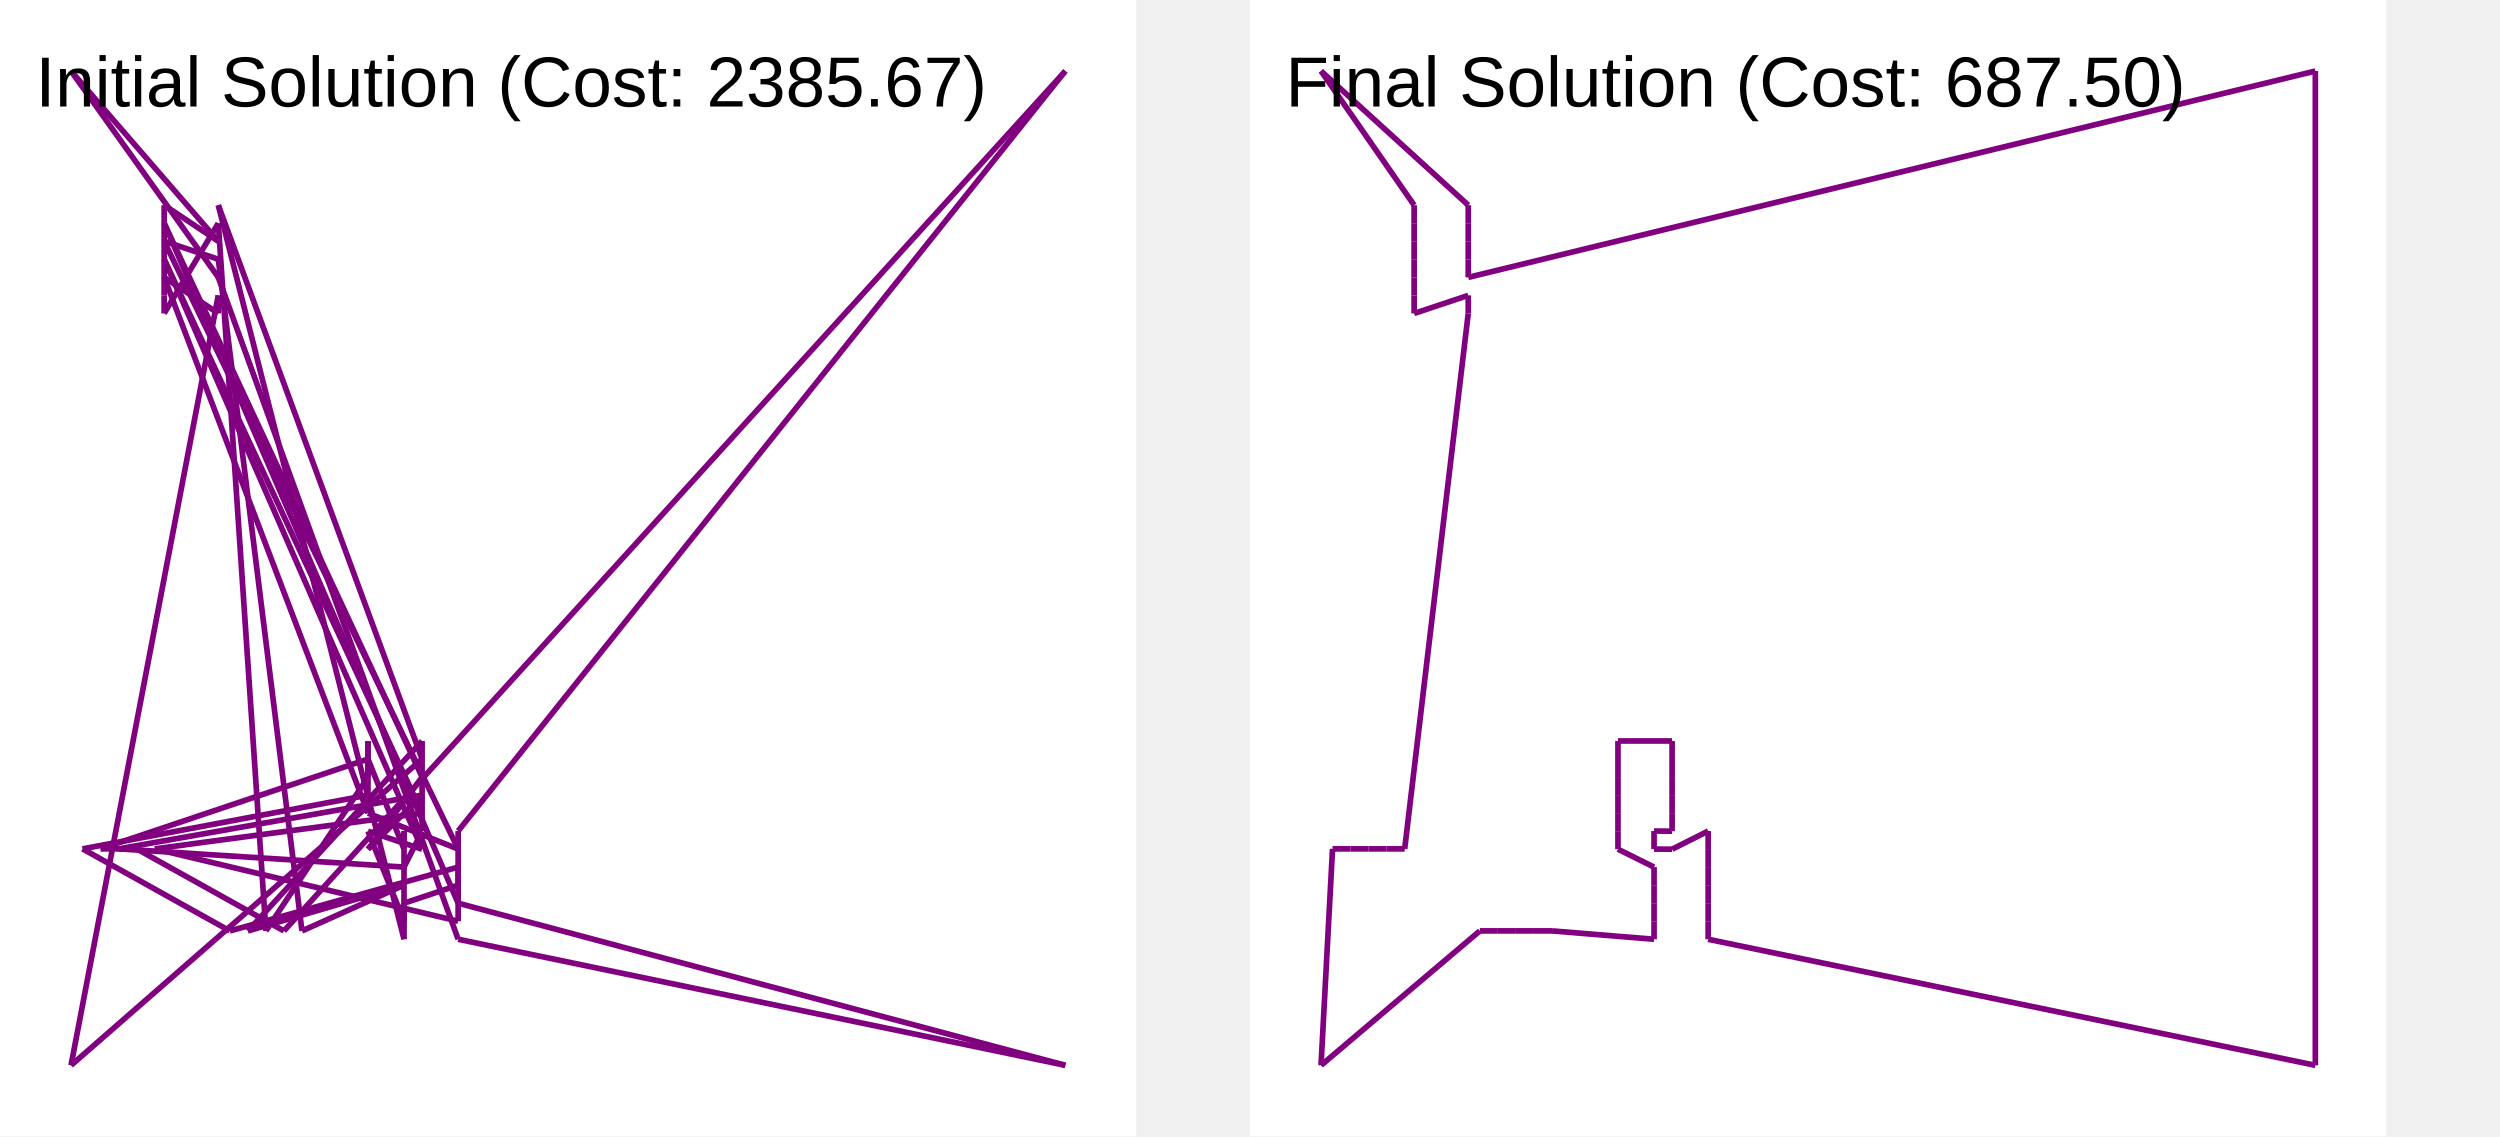
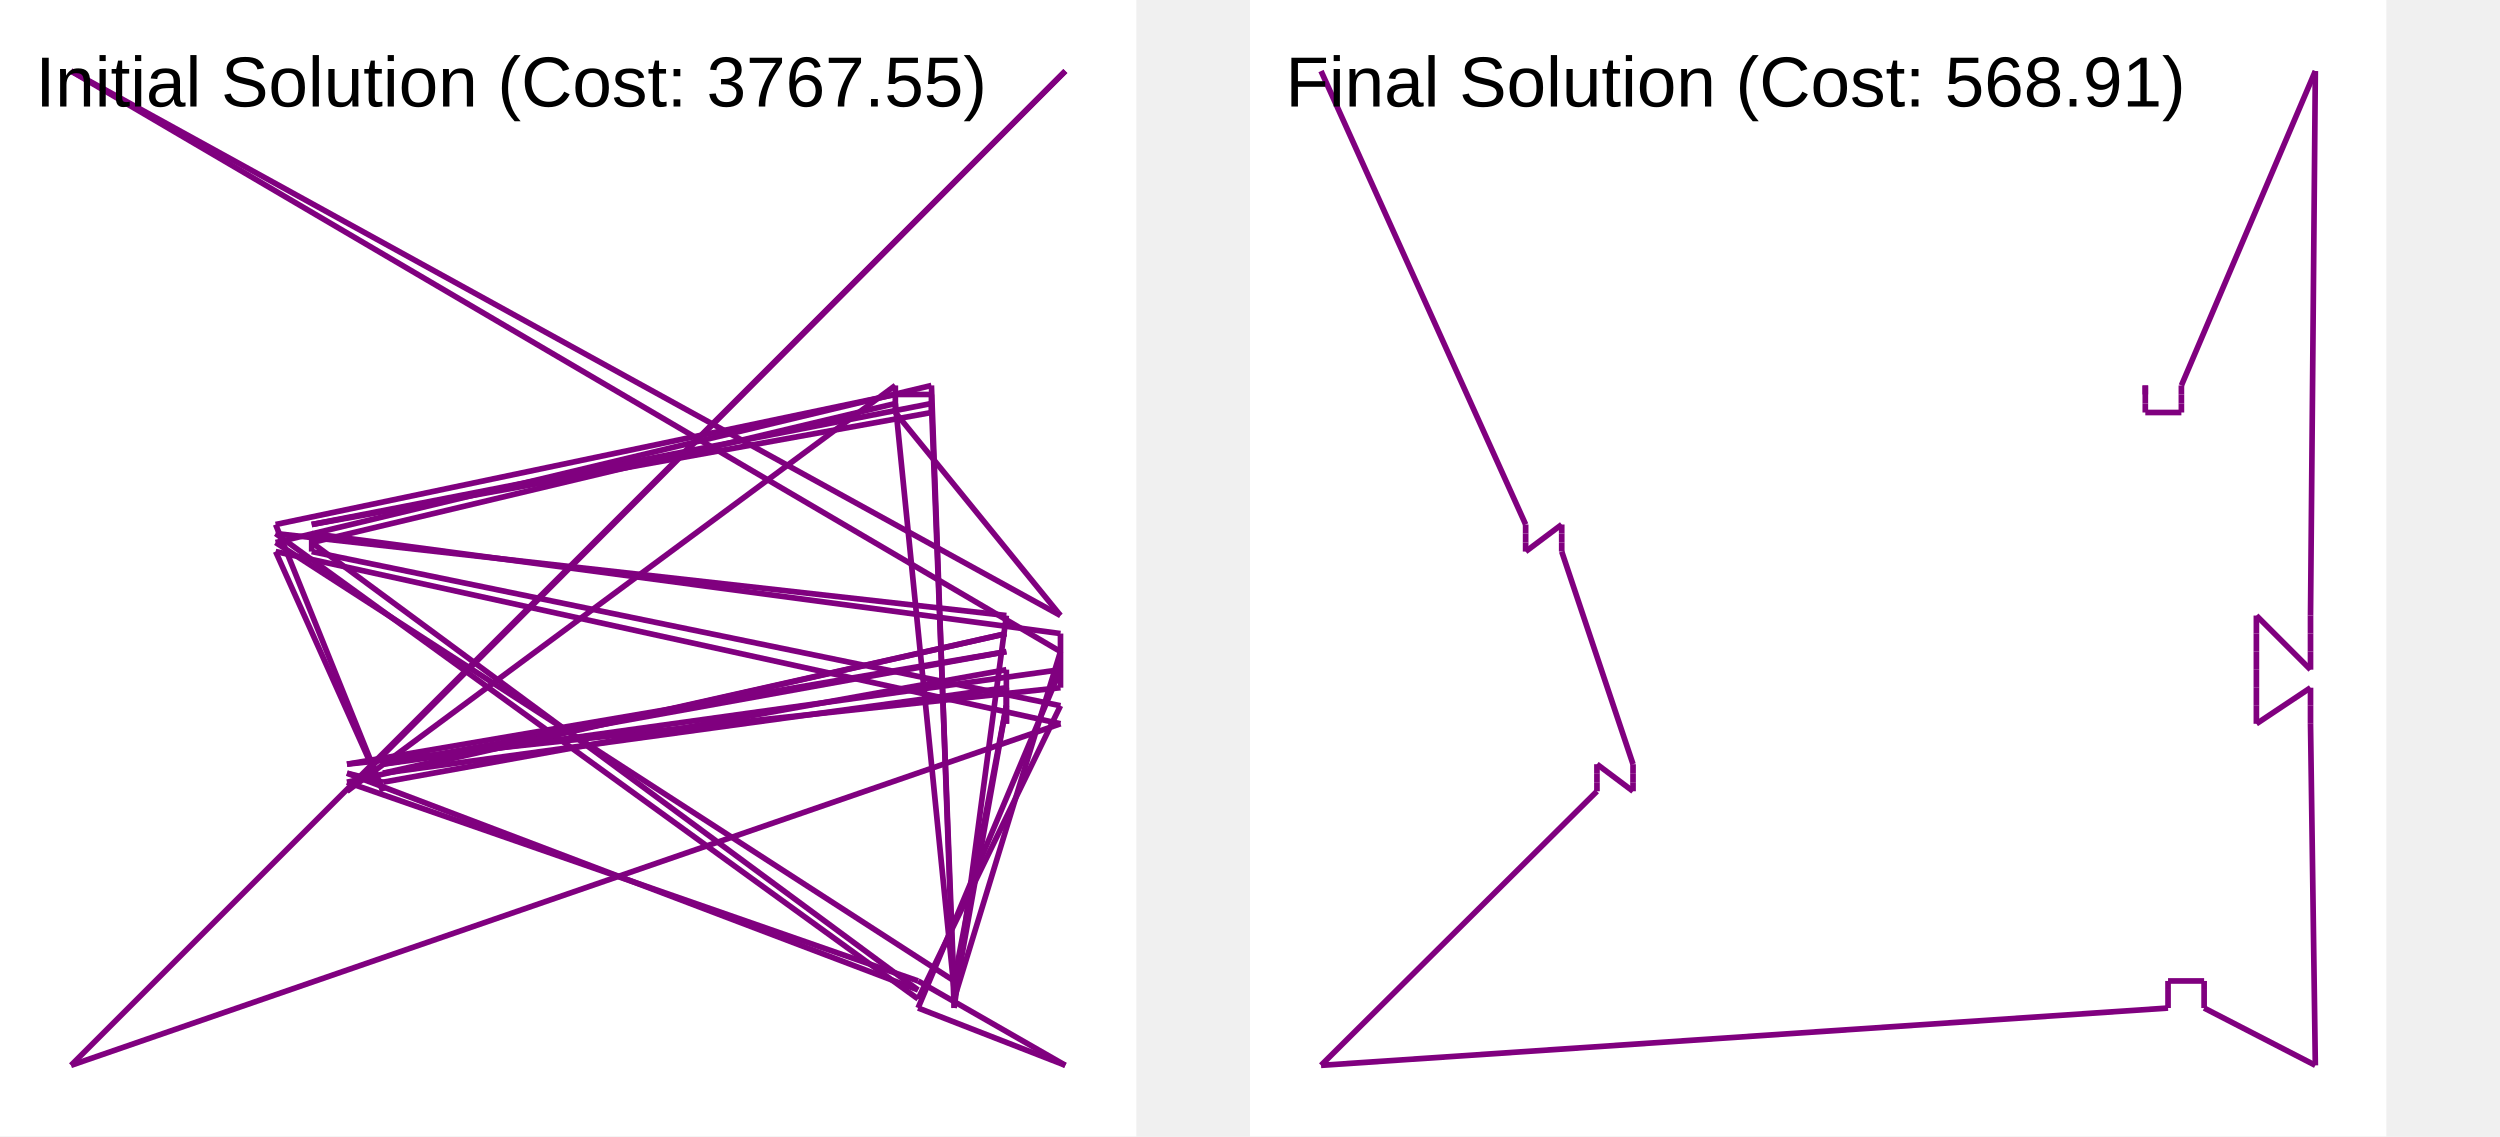
<svg xmlns="http://www.w3.org/2000/svg" viewBox="-5 -5 352 160">
  <g transform="translate(0,0)">
    <rect x="-5" y="-5" width="160" height="160" fill="white" />
    <g>
-       <line x1="5" y1="5" x2="25.735" y2="28.967" stroke="rgb(128,0,127)" stroke-width="0.8" />
-       <line x1="25.735" y1="28.967" x2="18.115" y2="23.887" stroke="rgb(128,0,127)" stroke-width="0.8" />
-       <line x1="18.115" y1="23.887" x2="18.115" y2="36.587" stroke="rgb(128,0,127)" stroke-width="0.8" />
-       <line x1="18.115" y1="36.587" x2="18.115" y2="39.127" stroke="rgb(128,0,127)" stroke-width="0.8" />
-       <line x1="18.115" y1="39.127" x2="25.735" y2="26.427" stroke="rgb(128,0,127)" stroke-width="0.8" />
-       <line x1="25.735" y1="26.427" x2="32.438" y2="126.074" stroke="rgb(128,0,127)" stroke-width="0.8" />
-       <line x1="32.438" y1="126.074" x2="46.81" y2="104.413" stroke="rgb(128,0,127)" stroke-width="0.8" />
-       <line x1="46.81" y1="104.413" x2="46.81" y2="99.333" stroke="rgb(128,0,127)" stroke-width="0.8" />
-       <line x1="46.81" y1="99.333" x2="46.81" y2="106.953" stroke="rgb(128,0,127)" stroke-width="0.8" />
-       <line x1="46.81" y1="106.953" x2="6.622" y2="114.517" stroke="rgb(128,0,127)" stroke-width="0.8" />
-       <line x1="6.622" y1="114.517" x2="27.358" y2="126.074" stroke="rgb(128,0,127)" stroke-width="0.8" />
-       <line x1="27.358" y1="126.074" x2="59.507" y2="117.088" stroke="rgb(128,0,127)" stroke-width="0.8" />
-       <line x1="59.507" y1="117.088" x2="59.507" y2="119.628" stroke="rgb(128,0,127)" stroke-width="0.8" />
-       <line x1="59.507" y1="119.628" x2="51.887" y2="122.168" stroke="rgb(128,0,127)" stroke-width="0.8" />
-       <line x1="51.887" y1="122.168" x2="51.887" y2="124.708" stroke="rgb(128,0,127)" stroke-width="0.8" />
-       <line x1="51.887" y1="124.708" x2="46.81" y2="112.033" stroke="rgb(128,0,127)" stroke-width="0.8" />
-       <line x1="46.81" y1="112.033" x2="54.43" y2="114.573" stroke="rgb(128,0,127)" stroke-width="0.8" />
-       <line x1="54.43" y1="114.573" x2="18.115" y2="31.507" stroke="rgb(128,0,127)" stroke-width="0.8" />
-       <line x1="18.115" y1="31.507" x2="54.43" y2="109.493" stroke="rgb(128,0,127)" stroke-width="0.8" />
-       <line x1="54.43" y1="109.493" x2="16.782" y2="114.517" stroke="rgb(128,0,127)" stroke-width="0.8" />
-       <line x1="16.782" y1="114.517" x2="59.507" y2="124.708" stroke="rgb(128,0,127)" stroke-width="0.8" />
-       <line x1="59.507" y1="124.708" x2="59.507" y2="112.008" stroke="rgb(128,0,127)" stroke-width="0.8" />
-       <line x1="59.507" y1="112.008" x2="145" y2="5" stroke="rgb(128,0,127)" stroke-width="0.8" />
-       <line x1="145" y1="5" x2="34.978" y2="126.074" stroke="rgb(128,0,127)" stroke-width="0.8" />
-       <line x1="34.978" y1="126.074" x2="14.242" y2="114.517" stroke="rgb(128,0,127)" stroke-width="0.8" />
-       <line x1="14.242" y1="114.517" x2="9.162" y2="114.517" stroke="rgb(128,0,127)" stroke-width="0.8" />
-       <line x1="9.162" y1="114.517" x2="46.81" y2="101.873" stroke="rgb(128,0,127)" stroke-width="0.8" />
-       <line x1="46.81" y1="101.873" x2="51.887" y2="114.548" stroke="rgb(128,0,127)" stroke-width="0.8" />
-       <line x1="51.887" y1="114.548" x2="51.887" y2="112.008" stroke="rgb(128,0,127)" stroke-width="0.8" />
-       <line x1="51.887" y1="112.008" x2="51.887" y2="127.248" stroke="rgb(128,0,127)" stroke-width="0.8" />
-       <line x1="51.887" y1="127.248" x2="25.735" y2="23.887" stroke="rgb(128,0,127)" stroke-width="0.8" />
-       <line x1="25.735" y1="23.887" x2="54.43" y2="101.873" stroke="rgb(128,0,127)" stroke-width="0.8" />
-       <line x1="54.43" y1="101.873" x2="5" y2="145" stroke="rgb(128,0,127)" stroke-width="0.8" />
-       <line x1="5" y1="145" x2="25.735" y2="36.587" stroke="rgb(128,0,127)" stroke-width="0.8" />
-       <line x1="25.735" y1="36.587" x2="25.735" y2="39.127" stroke="rgb(128,0,127)" stroke-width="0.8" />
-       <line x1="25.735" y1="39.127" x2="18.115" y2="34.047" stroke="rgb(128,0,127)" stroke-width="0.8" />
-       <line x1="18.115" y1="34.047" x2="46.81" y2="109.493" stroke="rgb(128,0,127)" stroke-width="0.8" />
-       <line x1="46.81" y1="109.493" x2="59.507" y2="114.548" stroke="rgb(128,0,127)" stroke-width="0.8" />
-       <line x1="59.507" y1="114.548" x2="18.115" y2="28.967" stroke="rgb(128,0,127)" stroke-width="0.8" />
-       <line x1="18.115" y1="28.967" x2="25.735" y2="31.507" stroke="rgb(128,0,127)" stroke-width="0.8" />
-       <line x1="25.735" y1="31.507" x2="37.518" y2="126.074" stroke="rgb(128,0,127)" stroke-width="0.8" />
-       <line x1="37.518" y1="126.074" x2="51.887" y2="119.628" stroke="rgb(128,0,127)" stroke-width="0.8" />
-       <line x1="51.887" y1="119.628" x2="29.898" y2="126.074" stroke="rgb(128,0,127)" stroke-width="0.8" />
-       <line x1="29.898" y1="126.074" x2="54.43" y2="99.333" stroke="rgb(128,0,127)" stroke-width="0.8" />
-       <line x1="54.43" y1="99.333" x2="54.43" y2="112.033" stroke="rgb(128,0,127)" stroke-width="0.8" />
-       <line x1="54.43" y1="112.033" x2="51.887" y2="117.088" stroke="rgb(128,0,127)" stroke-width="0.8" />
-       <line x1="51.887" y1="117.088" x2="11.702" y2="114.517" stroke="rgb(128,0,127)" stroke-width="0.8" />
-       <line x1="11.702" y1="114.517" x2="54.43" y2="106.953" stroke="rgb(128,0,127)" stroke-width="0.8" />
-       <line x1="54.43" y1="106.953" x2="46.81" y2="114.573" stroke="rgb(128,0,127)" stroke-width="0.8" />
-       <line x1="46.81" y1="114.573" x2="54.43" y2="104.413" stroke="rgb(128,0,127)" stroke-width="0.8" />
-       <line x1="54.43" y1="104.413" x2="18.115" y2="26.427" stroke="rgb(128,0,127)" stroke-width="0.8" />
-       <line x1="18.115" y1="26.427" x2="59.507" y2="122.168" stroke="rgb(128,0,127)" stroke-width="0.8" />
-       <line x1="59.507" y1="122.168" x2="145" y2="145" stroke="rgb(128,0,127)" stroke-width="0.8" />
-       <line x1="145" y1="145" x2="59.507" y2="127.248" stroke="rgb(128,0,127)" stroke-width="0.8" />
-       <line x1="59.507" y1="127.248" x2="25.735" y2="34.047" stroke="rgb(128,0,127)" stroke-width="0.8" />
-       <line x1="25.735" y1="34.047" x2="5" y2="5" stroke="rgb(128,0,127)" stroke-width="0.8" />
+       <line x1="5" y1="5" x2="144.317" y2="86.746" stroke="rgb(128,0,127)" stroke-width="0.8" />
+       <line x1="144.317" y1="86.746" x2="129.343" y2="135.656" stroke="rgb(128,0,127)" stroke-width="0.8" />
+       <line x1="129.343" y1="135.656" x2="136.697" y2="94.366" stroke="rgb(128,0,127)" stroke-width="0.8" />
+       <line x1="136.697" y1="94.366" x2="129.343" y2="133.116" stroke="rgb(128,0,127)" stroke-width="0.8" />
+       <line x1="129.343" y1="133.116" x2="33.807" y2="71.39" stroke="rgb(128,0,127)" stroke-width="0.8" />
+       <line x1="33.807" y1="71.39" x2="126.144" y2="49.271" stroke="rgb(128,0,127)" stroke-width="0.8" />
+       <line x1="126.144" y1="49.271" x2="129.343" y2="136.926" stroke="rgb(128,0,127)" stroke-width="0.8" />
+       <line x1="129.343" y1="136.926" x2="136.697" y2="81.666" stroke="rgb(128,0,127)" stroke-width="0.8" />
+       <line x1="136.697" y1="81.666" x2="33.807" y2="70.12" stroke="rgb(128,0,127)" stroke-width="0.8" />
+       <line x1="33.807" y1="70.12" x2="124.263" y2="135.656" stroke="rgb(128,0,127)" stroke-width="0.8" />
+       <line x1="124.263" y1="135.656" x2="144.317" y2="94.366" stroke="rgb(128,0,127)" stroke-width="0.8" />
+       <line x1="144.317" y1="94.366" x2="38.887" y2="72.66" stroke="rgb(128,0,127)" stroke-width="0.8" />
+       <line x1="38.887" y1="72.66" x2="38.887" y2="70.12" stroke="rgb(128,0,127)" stroke-width="0.8" />
+       <line x1="38.887" y1="70.12" x2="144.317" y2="84.206" stroke="rgb(128,0,127)" stroke-width="0.8" />
+       <line x1="144.317" y1="84.206" x2="144.317" y2="91.826" stroke="rgb(128,0,127)" stroke-width="0.8" />
+       <line x1="144.317" y1="91.826" x2="43.853" y2="102.595" stroke="rgb(128,0,127)" stroke-width="0.8" />
+       <line x1="43.853" y1="102.595" x2="136.697" y2="86.746" stroke="rgb(128,0,127)" stroke-width="0.8" />
+       <line x1="136.697" y1="86.746" x2="48.933" y2="102.595" stroke="rgb(128,0,127)" stroke-width="0.8" />
+       <line x1="48.933" y1="102.595" x2="144.317" y2="89.286" stroke="rgb(128,0,127)" stroke-width="0.8" />
+       <line x1="144.317" y1="89.286" x2="124.263" y2="136.926" stroke="rgb(128,0,127)" stroke-width="0.8" />
+       <line x1="124.263" y1="136.926" x2="145" y2="145" stroke="rgb(128,0,127)" stroke-width="0.8" />
+       <line x1="145" y1="145" x2="124.263" y2="133.116" stroke="rgb(128,0,127)" stroke-width="0.8" />
+       <line x1="124.263" y1="133.116" x2="43.853" y2="105.135" stroke="rgb(128,0,127)" stroke-width="0.8" />
+       <line x1="43.853" y1="105.135" x2="136.697" y2="84.206" stroke="rgb(128,0,127)" stroke-width="0.8" />
+       <line x1="136.697" y1="84.206" x2="48.933" y2="103.865" stroke="rgb(128,0,127)" stroke-width="0.8" />
+       <line x1="48.933" y1="103.865" x2="136.697" y2="91.826" stroke="rgb(128,0,127)" stroke-width="0.8" />
+       <line x1="136.697" y1="91.826" x2="136.697" y2="96.906" stroke="rgb(128,0,127)" stroke-width="0.8" />
+       <line x1="136.697" y1="96.906" x2="136.697" y2="89.286" stroke="rgb(128,0,127)" stroke-width="0.8" />
+       <line x1="136.697" y1="89.286" x2="48.933" y2="105.135" stroke="rgb(128,0,127)" stroke-width="0.8" />
+       <line x1="48.933" y1="105.135" x2="43.853" y2="103.865" stroke="rgb(128,0,127)" stroke-width="0.8" />
+       <line x1="43.853" y1="103.865" x2="124.263" y2="134.386" stroke="rgb(128,0,127)" stroke-width="0.8" />
+       <line x1="124.263" y1="134.386" x2="38.887" y2="71.39" stroke="rgb(128,0,127)" stroke-width="0.8" />
+       <line x1="38.887" y1="71.39" x2="121.064" y2="51.811" stroke="rgb(128,0,127)" stroke-width="0.8" />
+       <line x1="121.064" y1="51.811" x2="129.343" y2="134.386" stroke="rgb(128,0,127)" stroke-width="0.8" />
+       <line x1="129.343" y1="134.386" x2="126.144" y2="51.811" stroke="rgb(128,0,127)" stroke-width="0.8" />
+       <line x1="126.144" y1="51.811" x2="38.887" y2="68.85" stroke="rgb(128,0,127)" stroke-width="0.8" />
+       <line x1="38.887" y1="68.85" x2="126.144" y2="53.081" stroke="rgb(128,0,127)" stroke-width="0.8" />
+       <line x1="126.144" y1="53.081" x2="126.144" y2="50.541" stroke="rgb(128,0,127)" stroke-width="0.8" />
+       <line x1="126.144" y1="50.541" x2="121.064" y2="50.541" stroke="rgb(128,0,127)" stroke-width="0.8" />
+       <line x1="121.064" y1="50.541" x2="33.807" y2="68.85" stroke="rgb(128,0,127)" stroke-width="0.8" />
+       <line x1="33.807" y1="68.85" x2="48.933" y2="106.405" stroke="rgb(128,0,127)" stroke-width="0.8" />
+       <line x1="48.933" y1="106.405" x2="33.807" y2="72.66" stroke="rgb(128,0,127)" stroke-width="0.8" />
+       <line x1="33.807" y1="72.66" x2="144.317" y2="96.906" stroke="rgb(128,0,127)" stroke-width="0.8" />
+       <line x1="144.317" y1="96.906" x2="5" y2="145" stroke="rgb(128,0,127)" stroke-width="0.8" />
+       <line x1="5" y1="145" x2="145" y2="5" stroke="rgb(128,0,127)" stroke-width="0.8" />
+       <line x1="145" y1="5" x2="43.853" y2="106.405" stroke="rgb(128,0,127)" stroke-width="0.8" />
+       <line x1="43.853" y1="106.405" x2="121.064" y2="49.271" stroke="rgb(128,0,127)" stroke-width="0.8" />
+       <line x1="121.064" y1="49.271" x2="121.064" y2="53.081" stroke="rgb(128,0,127)" stroke-width="0.8" />
+       <line x1="121.064" y1="53.081" x2="144.317" y2="81.666" stroke="rgb(128,0,127)" stroke-width="0.8" />
+       <line x1="144.317" y1="81.666" x2="5" y2="5" stroke="rgb(128,0,127)" stroke-width="0.8" />
    </g>
-     <text x="0" y="10" font-family="Arial" font-size="10">Initial Solution (Cost: 2385.67)</text>
+     <text x="0" y="10" font-family="Arial" font-size="10">Initial Solution (Cost: 3767.55)</text>
  </g>
  <g transform="translate(176.00,0)">
    <rect x="-5.00" y="-5.00" width="160.00" height="160.00" fill="white" />
    <g>
-       <line x1="5.00" y1="5.00" x2="25.73" y2="23.89" stroke="rgb(128,0,127)" stroke-width="0.8" />
-       <line x1="25.73" y1="23.89" x2="25.73" y2="26.43" stroke="rgb(128,0,127)" stroke-width="0.8" />
-       <line x1="25.73" y1="26.43" x2="25.73" y2="28.97" stroke="rgb(128,0,127)" stroke-width="0.8" />
-       <line x1="25.73" y1="28.97" x2="25.73" y2="31.51" stroke="rgb(128,0,127)" stroke-width="0.8" />
-       <line x1="25.73" y1="31.51" x2="25.73" y2="34.05" stroke="rgb(128,0,127)" stroke-width="0.8" />
-       <line x1="25.73" y1="34.05" x2="145.00" y2="5.00" stroke="rgb(128,0,127)" stroke-width="0.8" />
-       <line x1="145.00" y1="5.00" x2="145.00" y2="145.00" stroke="rgb(128,0,127)" stroke-width="0.8" />
-       <line x1="145.00" y1="145.00" x2="59.51" y2="127.25" stroke="rgb(128,0,127)" stroke-width="0.8" />
-       <line x1="59.51" y1="127.25" x2="59.51" y2="124.71" stroke="rgb(128,0,127)" stroke-width="0.8" />
-       <line x1="59.51" y1="124.71" x2="59.51" y2="122.17" stroke="rgb(128,0,127)" stroke-width="0.8" />
-       <line x1="59.51" y1="122.17" x2="59.51" y2="119.63" stroke="rgb(128,0,127)" stroke-width="0.8" />
-       <line x1="59.51" y1="119.63" x2="59.51" y2="117.09" stroke="rgb(128,0,127)" stroke-width="0.8" />
-       <line x1="59.51" y1="117.09" x2="59.51" y2="114.55" stroke="rgb(128,0,127)" stroke-width="0.8" />
-       <line x1="59.51" y1="114.55" x2="59.51" y2="112.01" stroke="rgb(128,0,127)" stroke-width="0.8" />
-       <line x1="59.51" y1="112.01" x2="54.43" y2="114.57" stroke="rgb(128,0,127)" stroke-width="0.8" />
-       <line x1="54.43" y1="114.57" x2="51.89" y2="114.55" stroke="rgb(128,0,127)" stroke-width="0.8" />
-       <line x1="51.89" y1="114.55" x2="51.89" y2="112.01" stroke="rgb(128,0,127)" stroke-width="0.8" />
-       <line x1="51.89" y1="112.01" x2="54.43" y2="112.03" stroke="rgb(128,0,127)" stroke-width="0.8" />
-       <line x1="54.43" y1="112.03" x2="54.43" y2="109.49" stroke="rgb(128,0,127)" stroke-width="0.8" />
-       <line x1="54.43" y1="109.49" x2="54.43" y2="106.95" stroke="rgb(128,0,127)" stroke-width="0.8" />
-       <line x1="54.43" y1="106.95" x2="54.43" y2="104.41" stroke="rgb(128,0,127)" stroke-width="0.8" />
-       <line x1="54.43" y1="104.41" x2="54.43" y2="101.87" stroke="rgb(128,0,127)" stroke-width="0.8" />
-       <line x1="54.43" y1="101.87" x2="54.43" y2="99.33" stroke="rgb(128,0,127)" stroke-width="0.8" />
-       <line x1="54.43" y1="99.33" x2="46.81" y2="99.33" stroke="rgb(128,0,127)" stroke-width="0.8" />
-       <line x1="46.81" y1="99.33" x2="46.81" y2="101.87" stroke="rgb(128,0,127)" stroke-width="0.8" />
-       <line x1="46.81" y1="101.87" x2="46.81" y2="104.41" stroke="rgb(128,0,127)" stroke-width="0.8" />
-       <line x1="46.81" y1="104.41" x2="46.81" y2="106.95" stroke="rgb(128,0,127)" stroke-width="0.8" />
-       <line x1="46.81" y1="106.95" x2="46.81" y2="109.49" stroke="rgb(128,0,127)" stroke-width="0.8" />
-       <line x1="46.81" y1="109.49" x2="46.81" y2="112.03" stroke="rgb(128,0,127)" stroke-width="0.8" />
-       <line x1="46.81" y1="112.03" x2="46.81" y2="114.57" stroke="rgb(128,0,127)" stroke-width="0.8" />
-       <line x1="46.81" y1="114.57" x2="51.89" y2="117.09" stroke="rgb(128,0,127)" stroke-width="0.8" />
-       <line x1="51.89" y1="117.09" x2="51.89" y2="119.63" stroke="rgb(128,0,127)" stroke-width="0.8" />
-       <line x1="51.89" y1="119.63" x2="51.89" y2="122.17" stroke="rgb(128,0,127)" stroke-width="0.8" />
-       <line x1="51.89" y1="122.17" x2="51.89" y2="124.71" stroke="rgb(128,0,127)" stroke-width="0.8" />
-       <line x1="51.89" y1="124.71" x2="51.89" y2="127.25" stroke="rgb(128,0,127)" stroke-width="0.8" />
-       <line x1="51.89" y1="127.25" x2="37.52" y2="126.07" stroke="rgb(128,0,127)" stroke-width="0.8" />
-       <line x1="37.52" y1="126.07" x2="34.98" y2="126.07" stroke="rgb(128,0,127)" stroke-width="0.8" />
-       <line x1="34.98" y1="126.07" x2="32.44" y2="126.07" stroke="rgb(128,0,127)" stroke-width="0.8" />
-       <line x1="32.44" y1="126.07" x2="29.90" y2="126.07" stroke="rgb(128,0,127)" stroke-width="0.8" />
-       <line x1="29.90" y1="126.07" x2="27.36" y2="126.07" stroke="rgb(128,0,127)" stroke-width="0.8" />
-       <line x1="27.36" y1="126.07" x2="5.00" y2="145.00" stroke="rgb(128,0,127)" stroke-width="0.8" />
-       <line x1="5.00" y1="145.00" x2="6.62" y2="114.52" stroke="rgb(128,0,127)" stroke-width="0.8" />
-       <line x1="6.62" y1="114.52" x2="9.16" y2="114.52" stroke="rgb(128,0,127)" stroke-width="0.8" />
-       <line x1="9.16" y1="114.52" x2="11.70" y2="114.52" stroke="rgb(128,0,127)" stroke-width="0.8" />
-       <line x1="11.70" y1="114.52" x2="14.24" y2="114.52" stroke="rgb(128,0,127)" stroke-width="0.8" />
-       <line x1="14.24" y1="114.52" x2="16.78" y2="114.52" stroke="rgb(128,0,127)" stroke-width="0.8" />
-       <line x1="16.78" y1="114.52" x2="25.73" y2="39.13" stroke="rgb(128,0,127)" stroke-width="0.8" />
-       <line x1="25.73" y1="39.13" x2="25.73" y2="36.59" stroke="rgb(128,0,127)" stroke-width="0.8" />
-       <line x1="25.73" y1="36.59" x2="18.11" y2="39.13" stroke="rgb(128,0,127)" stroke-width="0.8" />
-       <line x1="18.11" y1="39.13" x2="18.11" y2="36.59" stroke="rgb(128,0,127)" stroke-width="0.8" />
-       <line x1="18.11" y1="36.59" x2="18.11" y2="34.05" stroke="rgb(128,0,127)" stroke-width="0.8" />
-       <line x1="18.11" y1="34.05" x2="18.11" y2="31.51" stroke="rgb(128,0,127)" stroke-width="0.8" />
-       <line x1="18.11" y1="31.51" x2="18.11" y2="28.97" stroke="rgb(128,0,127)" stroke-width="0.8" />
-       <line x1="18.11" y1="28.97" x2="18.11" y2="26.43" stroke="rgb(128,0,127)" stroke-width="0.8" />
-       <line x1="18.11" y1="26.43" x2="18.11" y2="23.89" stroke="rgb(128,0,127)" stroke-width="0.8" />
-       <line x1="18.11" y1="23.89" x2="5.00" y2="5.00" stroke="rgb(128,0,127)" stroke-width="0.8" />
+       <line x1="121.06" y1="50.54" x2="121.06" y2="49.27" stroke="rgb(128,0,127)" stroke-width="0.8" />
+       <line x1="121.06" y1="49.27" x2="121.06" y2="51.81" stroke="rgb(128,0,127)" stroke-width="0.8" />
+       <line x1="121.06" y1="51.81" x2="121.06" y2="53.08" stroke="rgb(128,0,127)" stroke-width="0.8" />
+       <line x1="121.06" y1="53.08" x2="126.14" y2="53.08" stroke="rgb(128,0,127)" stroke-width="0.8" />
+       <line x1="126.14" y1="53.08" x2="126.14" y2="51.81" stroke="rgb(128,0,127)" stroke-width="0.8" />
+       <line x1="126.14" y1="51.81" x2="126.14" y2="50.54" stroke="rgb(128,0,127)" stroke-width="0.8" />
+       <line x1="126.14" y1="50.54" x2="126.14" y2="49.27" stroke="rgb(128,0,127)" stroke-width="0.8" />
+       <line x1="126.14" y1="49.27" x2="145.00" y2="5.00" stroke="rgb(128,0,127)" stroke-width="0.8" />
+       <line x1="145.00" y1="5.00" x2="144.32" y2="81.67" stroke="rgb(128,0,127)" stroke-width="0.8" />
+       <line x1="144.32" y1="81.67" x2="144.32" y2="84.21" stroke="rgb(128,0,127)" stroke-width="0.8" />
+       <line x1="144.32" y1="84.21" x2="144.32" y2="86.75" stroke="rgb(128,0,127)" stroke-width="0.8" />
+       <line x1="144.32" y1="86.75" x2="144.32" y2="89.29" stroke="rgb(128,0,127)" stroke-width="0.8" />
+       <line x1="144.32" y1="89.29" x2="136.70" y2="81.67" stroke="rgb(128,0,127)" stroke-width="0.8" />
+       <line x1="136.70" y1="81.67" x2="136.70" y2="84.21" stroke="rgb(128,0,127)" stroke-width="0.8" />
+       <line x1="136.70" y1="84.21" x2="136.70" y2="86.75" stroke="rgb(128,0,127)" stroke-width="0.8" />
+       <line x1="136.70" y1="86.75" x2="136.70" y2="89.29" stroke="rgb(128,0,127)" stroke-width="0.8" />
+       <line x1="136.70" y1="89.29" x2="136.70" y2="91.83" stroke="rgb(128,0,127)" stroke-width="0.8" />
+       <line x1="136.70" y1="91.83" x2="136.70" y2="94.37" stroke="rgb(128,0,127)" stroke-width="0.8" />
+       <line x1="136.70" y1="94.37" x2="136.70" y2="96.91" stroke="rgb(128,0,127)" stroke-width="0.8" />
+       <line x1="136.70" y1="96.91" x2="144.32" y2="91.83" stroke="rgb(128,0,127)" stroke-width="0.8" />
+       <line x1="144.32" y1="91.83" x2="144.32" y2="94.37" stroke="rgb(128,0,127)" stroke-width="0.8" />
+       <line x1="144.32" y1="94.37" x2="144.32" y2="96.91" stroke="rgb(128,0,127)" stroke-width="0.8" />
+       <line x1="144.32" y1="96.91" x2="145.00" y2="145.00" stroke="rgb(128,0,127)" stroke-width="0.8" />
+       <line x1="145.00" y1="145.00" x2="129.34" y2="136.93" stroke="rgb(128,0,127)" stroke-width="0.8" />
+       <line x1="129.34" y1="136.93" x2="129.34" y2="135.66" stroke="rgb(128,0,127)" stroke-width="0.8" />
+       <line x1="129.34" y1="135.66" x2="129.34" y2="134.39" stroke="rgb(128,0,127)" stroke-width="0.8" />
+       <line x1="129.34" y1="134.39" x2="129.34" y2="133.12" stroke="rgb(128,0,127)" stroke-width="0.8" />
+       <line x1="129.34" y1="133.12" x2="124.26" y2="133.12" stroke="rgb(128,0,127)" stroke-width="0.8" />
+       <line x1="124.26" y1="133.12" x2="124.26" y2="134.39" stroke="rgb(128,0,127)" stroke-width="0.8" />
+       <line x1="124.26" y1="134.39" x2="124.26" y2="135.66" stroke="rgb(128,0,127)" stroke-width="0.8" />
+       <line x1="124.26" y1="135.66" x2="124.26" y2="136.93" stroke="rgb(128,0,127)" stroke-width="0.8" />
+       <line x1="124.26" y1="136.93" x2="5.00" y2="145.00" stroke="rgb(128,0,127)" stroke-width="0.8" />
+       <line x1="5.00" y1="145.00" x2="43.85" y2="106.41" stroke="rgb(128,0,127)" stroke-width="0.8" />
+       <line x1="43.85" y1="106.41" x2="43.85" y2="105.14" stroke="rgb(128,0,127)" stroke-width="0.8" />
+       <line x1="43.85" y1="105.14" x2="43.85" y2="103.87" stroke="rgb(128,0,127)" stroke-width="0.8" />
+       <line x1="43.85" y1="103.87" x2="43.85" y2="102.60" stroke="rgb(128,0,127)" stroke-width="0.8" />
+       <line x1="43.85" y1="102.60" x2="48.93" y2="106.41" stroke="rgb(128,0,127)" stroke-width="0.8" />
+       <line x1="48.93" y1="106.41" x2="48.93" y2="105.14" stroke="rgb(128,0,127)" stroke-width="0.8" />
+       <line x1="48.93" y1="105.14" x2="48.93" y2="103.87" stroke="rgb(128,0,127)" stroke-width="0.8" />
+       <line x1="48.93" y1="103.87" x2="48.93" y2="102.60" stroke="rgb(128,0,127)" stroke-width="0.8" />
+       <line x1="48.93" y1="102.60" x2="38.89" y2="72.66" stroke="rgb(128,0,127)" stroke-width="0.8" />
+       <line x1="38.89" y1="72.66" x2="38.89" y2="71.39" stroke="rgb(128,0,127)" stroke-width="0.8" />
+       <line x1="38.89" y1="71.39" x2="38.89" y2="70.12" stroke="rgb(128,0,127)" stroke-width="0.8" />
+       <line x1="38.89" y1="70.12" x2="38.89" y2="68.85" stroke="rgb(128,0,127)" stroke-width="0.8" />
+       <line x1="38.89" y1="68.85" x2="33.81" y2="72.66" stroke="rgb(128,0,127)" stroke-width="0.8" />
+       <line x1="33.81" y1="72.66" x2="33.81" y2="71.39" stroke="rgb(128,0,127)" stroke-width="0.8" />
+       <line x1="33.81" y1="71.39" x2="33.81" y2="70.12" stroke="rgb(128,0,127)" stroke-width="0.8" />
+       <line x1="33.81" y1="70.12" x2="33.81" y2="68.85" stroke="rgb(128,0,127)" stroke-width="0.8" />
+       <line x1="33.81" y1="68.85" x2="5.00" y2="5.00" stroke="rgb(128,0,127)" stroke-width="0.8" />
+       <line x1="5.00" y1="5.00" x2="5.00" y2="5.00" stroke="rgb(128,0,127)" stroke-width="0.8" />
    </g>
-     <text x="0.00" y="10.00" font-family="Arial" font-size="10">Final Solution (Cost: 687.50)</text>
+     <text x="0.00" y="10.00" font-family="Arial" font-size="10">Final Solution (Cost: 568.91)</text>
  </g>
</svg>
